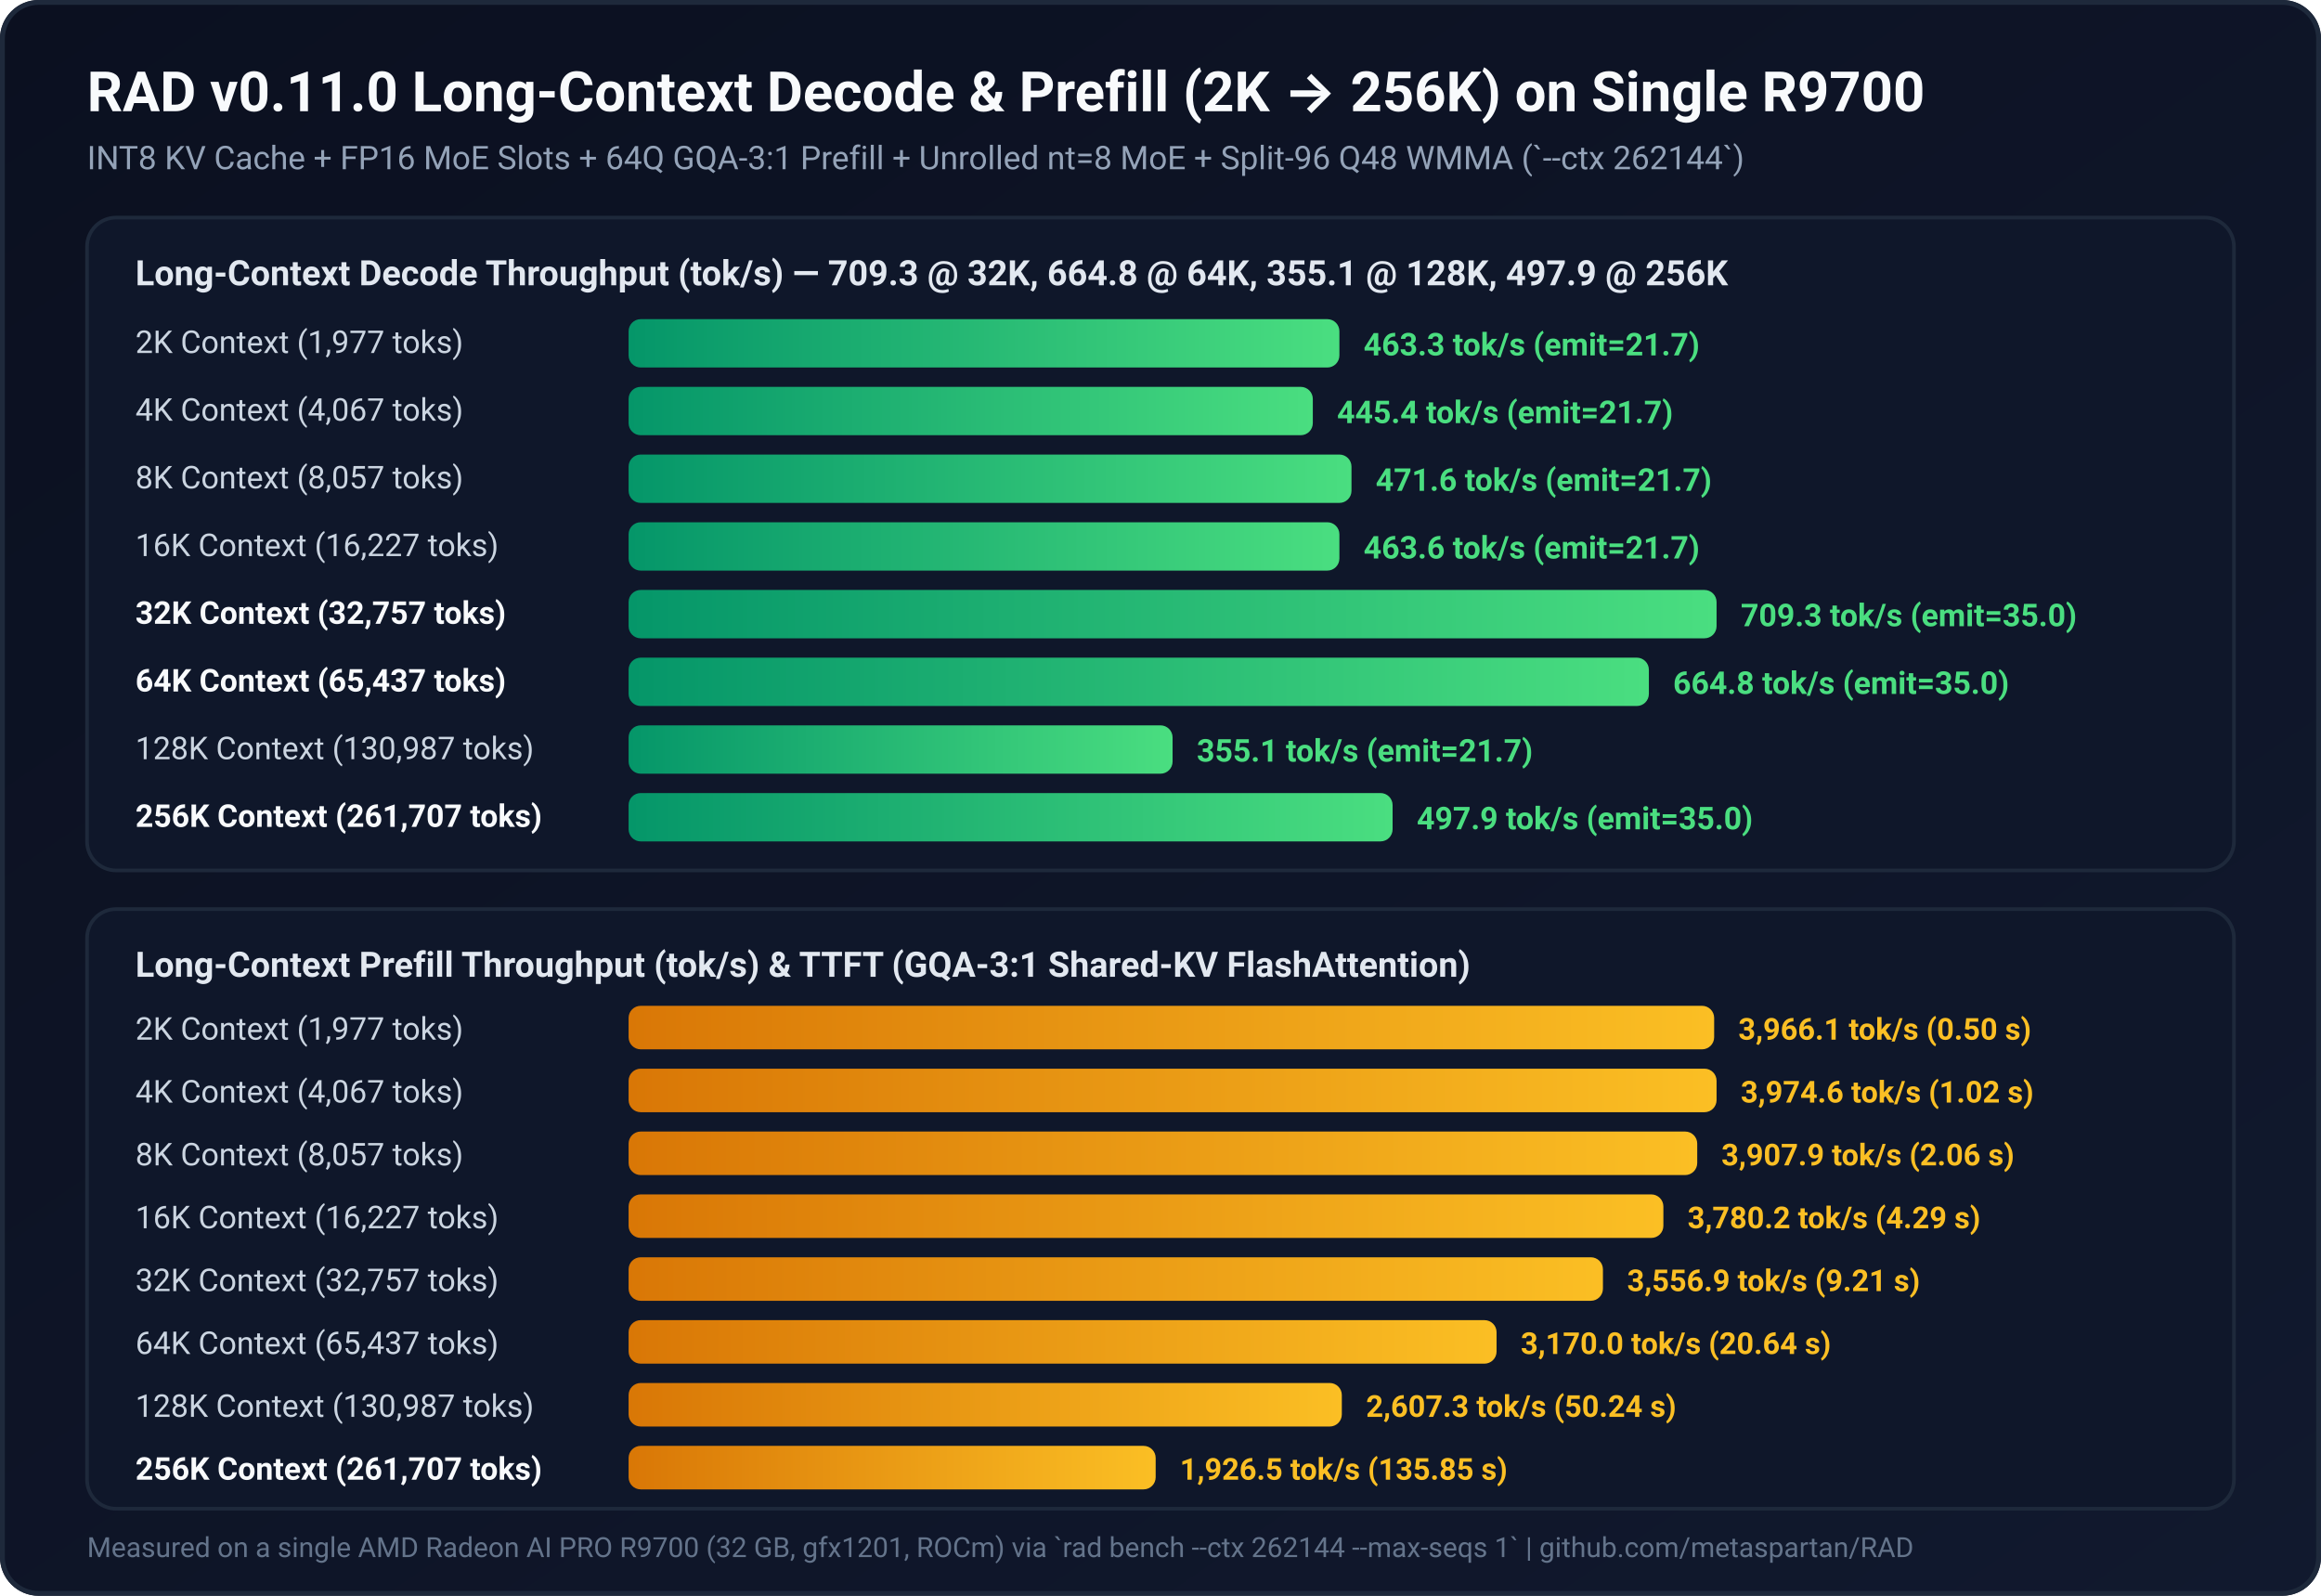
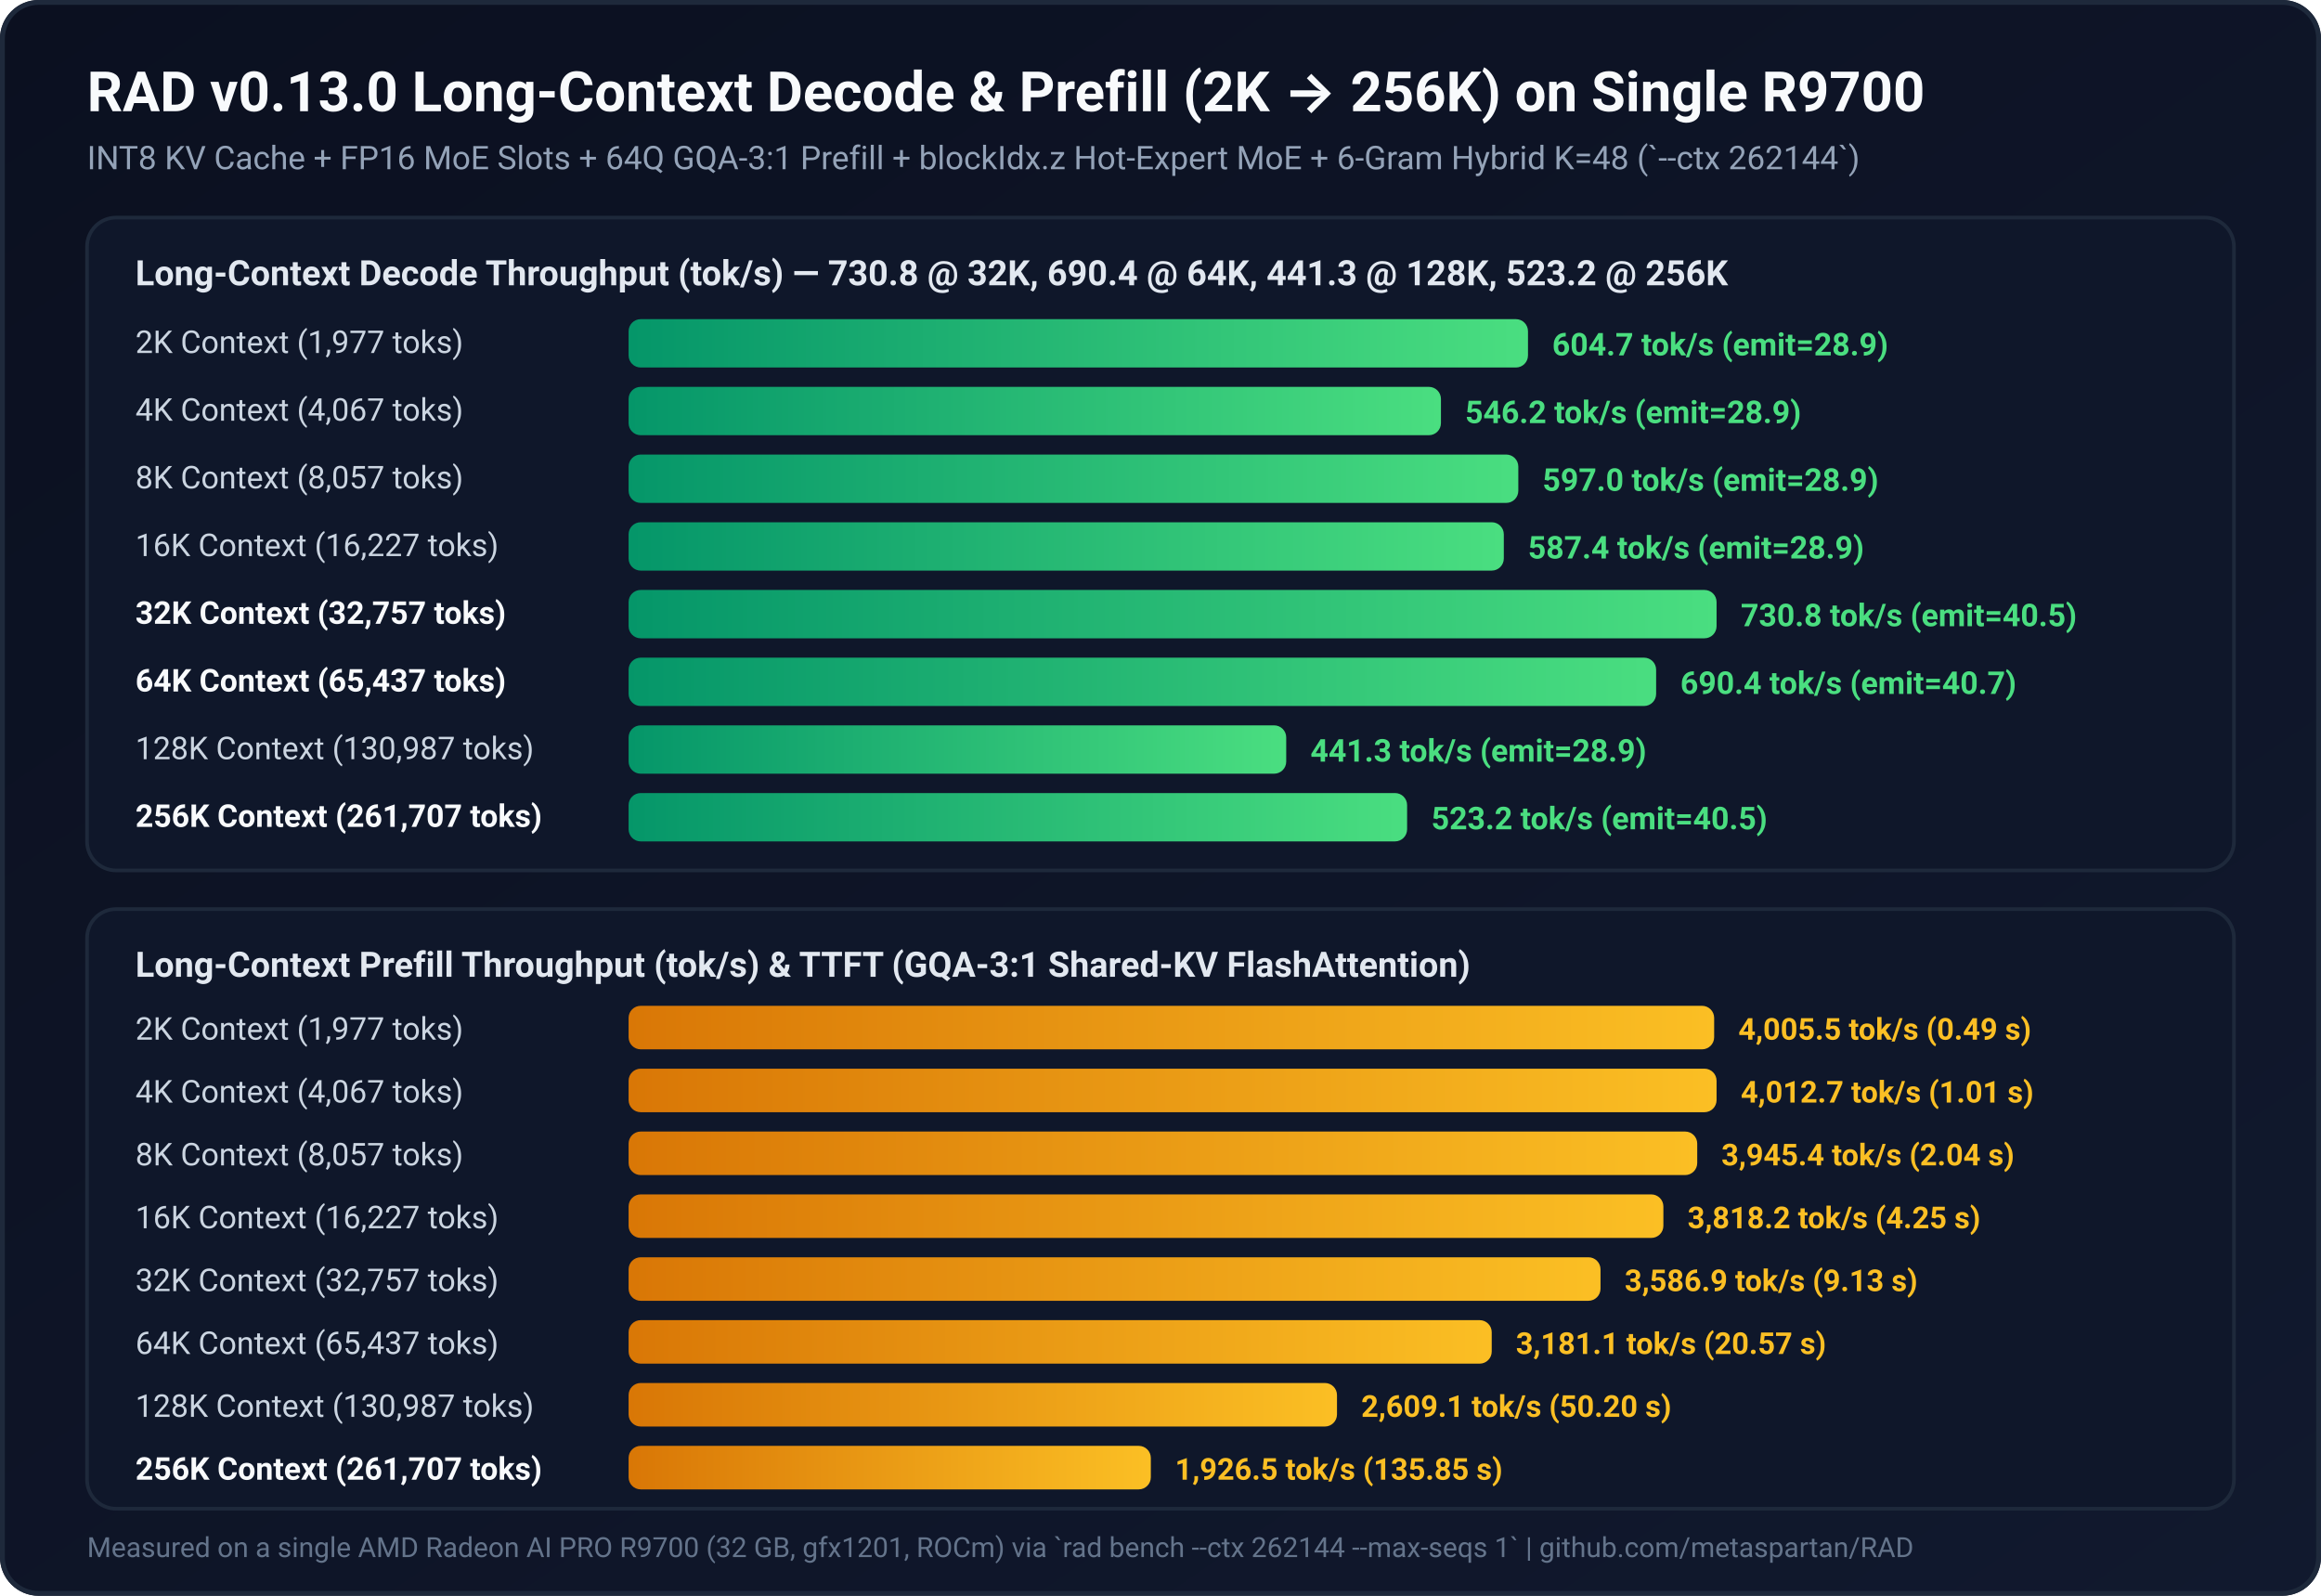
<svg xmlns="http://www.w3.org/2000/svg" viewBox="0 0 960 660" width="960" height="660">
  <defs>
    <linearGradient id="bg" x1="0" y1="0" x2="1" y2="1">
      <stop offset="0%" stop-color="#0b1020" />
      <stop offset="100%" stop-color="#11192e" />
    </linearGradient>
    <linearGradient id="decGrad" x1="0" y1="0" x2="1" y2="0">
      <stop offset="0%" stop-color="#059669" />
      <stop offset="100%" stop-color="#4ade80" />
    </linearGradient>
    <linearGradient id="ppGrad" x1="0" y1="0" x2="1" y2="0">
      <stop offset="0%" stop-color="#d97706" />
      <stop offset="100%" stop-color="#fbbf24" />
    </linearGradient>
  </defs>
  <rect width="960" height="660" rx="16" fill="url(#bg)" />
  <rect x="1" y="1" width="958" height="658" rx="15" fill="none" stroke="#1e293b" stroke-width="2" />
-   <text x="36" y="46" font-family="system-ui, -apple-system, Segoe UI, Roboto, sans-serif" font-size="23" font-weight="700" fill="#f8fafc">RAD v0.11.0 Long-Context Decode &amp; Prefill (2K → 256K) on Single R9700</text>
-   <text x="36" y="70" font-family="system-ui, -apple-system, Segoe UI, Roboto, sans-serif" font-size="13.5" fill="#94a3b8">INT8 KV Cache + FP16 MoE Slots + 64Q GQA-3:1 Prefill + Unrolled nt=8 MoE + Split-96 Q48 WMMA (`--ctx 262144`)</text>
+   <text x="36" y="46" font-family="system-ui, -apple-system, Segoe UI, Roboto, sans-serif" font-size="23" font-weight="700" fill="#f8fafc">RAD v0.13.0 Long-Context Decode &amp; Prefill (2K → 256K) on Single R9700</text>
+   <text x="36" y="70" font-family="system-ui, -apple-system, Segoe UI, Roboto, sans-serif" font-size="13.5" fill="#94a3b8">INT8 KV Cache + FP16 MoE Slots + 64Q GQA-3:1 Prefill + blockIdx.z Hot-Expert MoE + 6-Gram Hybrid K=48 (`--ctx 262144`)</text>
  <rect x="36" y="90" width="888" height="270" rx="12" fill="#0f172a" stroke="#1e293b" stroke-width="1.5" />
-   <text x="56" y="118" font-family="system-ui, -apple-system, Segoe UI, Roboto, sans-serif" font-size="14.5" font-weight="700" fill="#e2e8f0">Long-Context Decode Throughput (tok/s) — 709.3 @ 32K, 664.8 @ 64K, 355.1 @ 128K, 497.9 @ 256K</text>
+   <text x="56" y="118" font-family="system-ui, -apple-system, Segoe UI, Roboto, sans-serif" font-size="14.5" font-weight="700" fill="#e2e8f0">Long-Context Decode Throughput (tok/s) — 730.8 @ 32K, 690.4 @ 64K, 441.3 @ 128K, 523.2 @ 256K</text>
  <text x="56" y="146" font-family="system-ui, -apple-system, Segoe UI, Roboto, sans-serif" font-size="13" fill="#cbd5e1">2K Context (1,977 toks)</text>
-   <rect x="260" y="132" width="294" height="20" rx="5" fill="url(#decGrad)" />
-   <text x="564" y="147" font-family="system-ui, -apple-system, Segoe UI, Roboto, sans-serif" font-size="13" font-weight="700" fill="#4ade80">463.3 tok/s (emit=21.7)</text>
+   <rect x="260" y="132" width="372" height="20" rx="5" fill="url(#decGrad)" />
+   <text x="642" y="147" font-family="system-ui, -apple-system, Segoe UI, Roboto, sans-serif" font-size="13" font-weight="700" fill="#4ade80">604.7 tok/s (emit=28.9)</text>
  <text x="56" y="174" font-family="system-ui, -apple-system, Segoe UI, Roboto, sans-serif" font-size="13" fill="#cbd5e1">4K Context (4,067 toks)</text>
-   <rect x="260" y="160" width="283" height="20" rx="5" fill="url(#decGrad)" />
-   <text x="553" y="175" font-family="system-ui, -apple-system, Segoe UI, Roboto, sans-serif" font-size="13" font-weight="700" fill="#4ade80">445.4 tok/s (emit=21.7)</text>
+   <rect x="260" y="160" width="336" height="20" rx="5" fill="url(#decGrad)" />
+   <text x="606" y="175" font-family="system-ui, -apple-system, Segoe UI, Roboto, sans-serif" font-size="13" font-weight="700" fill="#4ade80">546.2 tok/s (emit=28.9)</text>
  <text x="56" y="202" font-family="system-ui, -apple-system, Segoe UI, Roboto, sans-serif" font-size="13" fill="#cbd5e1">8K Context (8,057 toks)</text>
-   <rect x="260" y="188" width="299" height="20" rx="5" fill="url(#decGrad)" />
-   <text x="569" y="203" font-family="system-ui, -apple-system, Segoe UI, Roboto, sans-serif" font-size="13" font-weight="700" fill="#4ade80">471.6 tok/s (emit=21.7)</text>
+   <rect x="260" y="188" width="368" height="20" rx="5" fill="url(#decGrad)" />
+   <text x="638" y="203" font-family="system-ui, -apple-system, Segoe UI, Roboto, sans-serif" font-size="13" font-weight="700" fill="#4ade80">597.0 tok/s (emit=28.9)</text>
  <text x="56" y="230" font-family="system-ui, -apple-system, Segoe UI, Roboto, sans-serif" font-size="13" fill="#cbd5e1">16K Context (16,227 toks)</text>
-   <rect x="260" y="216" width="294" height="20" rx="5" fill="url(#decGrad)" />
-   <text x="564" y="231" font-family="system-ui, -apple-system, Segoe UI, Roboto, sans-serif" font-size="13" font-weight="700" fill="#4ade80">463.6 tok/s (emit=21.7)</text>
+   <rect x="260" y="216" width="362" height="20" rx="5" fill="url(#decGrad)" />
+   <text x="632" y="231" font-family="system-ui, -apple-system, Segoe UI, Roboto, sans-serif" font-size="13" font-weight="700" fill="#4ade80">587.4 tok/s (emit=28.9)</text>
  <text x="56" y="258" font-family="system-ui, -apple-system, Segoe UI, Roboto, sans-serif" font-size="13" font-weight="700" fill="#f8fafc">32K Context (32,757 toks)</text>
  <rect x="260" y="244" width="450" height="20" rx="5" fill="url(#decGrad)" />
-   <text x="720" y="259" font-family="system-ui, -apple-system, Segoe UI, Roboto, sans-serif" font-size="13" font-weight="700" fill="#4ade80">709.3 tok/s (emit=35.0)</text>
+   <text x="720" y="259" font-family="system-ui, -apple-system, Segoe UI, Roboto, sans-serif" font-size="13" font-weight="700" fill="#4ade80">730.8 tok/s (emit=40.5)</text>
  <text x="56" y="286" font-family="system-ui, -apple-system, Segoe UI, Roboto, sans-serif" font-size="13" font-weight="700" fill="#f8fafc">64K Context (65,437 toks)</text>
-   <rect x="260" y="272" width="422" height="20" rx="5" fill="url(#decGrad)" />
-   <text x="692" y="287" font-family="system-ui, -apple-system, Segoe UI, Roboto, sans-serif" font-size="13" font-weight="700" fill="#4ade80">664.8 tok/s (emit=35.0)</text>
+   <rect x="260" y="272" width="425" height="20" rx="5" fill="url(#decGrad)" />
+   <text x="695" y="287" font-family="system-ui, -apple-system, Segoe UI, Roboto, sans-serif" font-size="13" font-weight="700" fill="#4ade80">690.4 tok/s (emit=40.7)</text>
  <text x="56" y="314" font-family="system-ui, -apple-system, Segoe UI, Roboto, sans-serif" font-size="13" fill="#cbd5e1">128K Context (130,987 toks)</text>
-   <rect x="260" y="300" width="225" height="20" rx="5" fill="url(#decGrad)" />
-   <text x="495" y="315" font-family="system-ui, -apple-system, Segoe UI, Roboto, sans-serif" font-size="13" font-weight="700" fill="#4ade80">355.1 tok/s (emit=21.7)</text>
+   <rect x="260" y="300" width="272" height="20" rx="5" fill="url(#decGrad)" />
+   <text x="542" y="315" font-family="system-ui, -apple-system, Segoe UI, Roboto, sans-serif" font-size="13" font-weight="700" fill="#4ade80">441.3 tok/s (emit=28.9)</text>
  <text x="56" y="342" font-family="system-ui, -apple-system, Segoe UI, Roboto, sans-serif" font-size="13" font-weight="700" fill="#f8fafc">256K Context (261,707 toks)</text>
-   <rect x="260" y="328" width="316" height="20" rx="5" fill="url(#decGrad)" />
-   <text x="586" y="343" font-family="system-ui, -apple-system, Segoe UI, Roboto, sans-serif" font-size="13" font-weight="700" fill="#4ade80">497.9 tok/s (emit=35.0)</text>
+   <rect x="260" y="328" width="322" height="20" rx="5" fill="url(#decGrad)" />
+   <text x="592" y="343" font-family="system-ui, -apple-system, Segoe UI, Roboto, sans-serif" font-size="13" font-weight="700" fill="#4ade80">523.2 tok/s (emit=40.5)</text>
  <rect x="36" y="376" width="888" height="248" rx="12" fill="#0f172a" stroke="#1e293b" stroke-width="1.5" />
  <text x="56" y="404" font-family="system-ui, -apple-system, Segoe UI, Roboto, sans-serif" font-size="14.5" font-weight="700" fill="#e2e8f0">Long-Context Prefill Throughput (tok/s) &amp; TTFT (GQA-3:1 Shared-KV FlashAttention)</text>
  <text x="56" y="430" font-family="system-ui, -apple-system, Segoe UI, Roboto, sans-serif" font-size="13" fill="#cbd5e1">2K Context (1,977 toks)</text>
  <rect x="260" y="416" width="449" height="18" rx="5" fill="url(#ppGrad)" />
-   <text x="719" y="430" font-family="system-ui, -apple-system, Segoe UI, Roboto, sans-serif" font-size="12.5" font-weight="700" fill="#fbbf24">3,966.1 tok/s (0.50 s)</text>
+   <text x="719" y="430" font-family="system-ui, -apple-system, Segoe UI, Roboto, sans-serif" font-size="12.5" font-weight="700" fill="#fbbf24">4,005.5 tok/s (0.49 s)</text>
  <text x="56" y="456" font-family="system-ui, -apple-system, Segoe UI, Roboto, sans-serif" font-size="13" fill="#cbd5e1">4K Context (4,067 toks)</text>
  <rect x="260" y="442" width="450" height="18" rx="5" fill="url(#ppGrad)" />
-   <text x="720" y="456" font-family="system-ui, -apple-system, Segoe UI, Roboto, sans-serif" font-size="12.5" font-weight="700" fill="#fbbf24">3,974.6 tok/s (1.02 s)</text>
+   <text x="720" y="456" font-family="system-ui, -apple-system, Segoe UI, Roboto, sans-serif" font-size="12.5" font-weight="700" fill="#fbbf24">4,012.7 tok/s (1.01 s)</text>
  <text x="56" y="482" font-family="system-ui, -apple-system, Segoe UI, Roboto, sans-serif" font-size="13" fill="#cbd5e1">8K Context (8,057 toks)</text>
  <rect x="260" y="468" width="442" height="18" rx="5" fill="url(#ppGrad)" />
-   <text x="712" y="482" font-family="system-ui, -apple-system, Segoe UI, Roboto, sans-serif" font-size="12.5" font-weight="700" fill="#fbbf24">3,907.9 tok/s (2.06 s)</text>
+   <text x="712" y="482" font-family="system-ui, -apple-system, Segoe UI, Roboto, sans-serif" font-size="12.5" font-weight="700" fill="#fbbf24">3,945.4 tok/s (2.04 s)</text>
  <text x="56" y="508" font-family="system-ui, -apple-system, Segoe UI, Roboto, sans-serif" font-size="13" fill="#cbd5e1">16K Context (16,227 toks)</text>
  <rect x="260" y="494" width="428" height="18" rx="5" fill="url(#ppGrad)" />
-   <text x="698" y="508" font-family="system-ui, -apple-system, Segoe UI, Roboto, sans-serif" font-size="12.5" font-weight="700" fill="#fbbf24">3,780.2 tok/s (4.29 s)</text>
+   <text x="698" y="508" font-family="system-ui, -apple-system, Segoe UI, Roboto, sans-serif" font-size="12.5" font-weight="700" fill="#fbbf24">3,818.2 tok/s (4.25 s)</text>
  <text x="56" y="534" font-family="system-ui, -apple-system, Segoe UI, Roboto, sans-serif" font-size="13" fill="#cbd5e1">32K Context (32,757 toks)</text>
-   <rect x="260" y="520" width="403" height="18" rx="5" fill="url(#ppGrad)" />
-   <text x="673" y="534" font-family="system-ui, -apple-system, Segoe UI, Roboto, sans-serif" font-size="12.5" font-weight="700" fill="#fbbf24">3,556.9 tok/s (9.21 s)</text>
+   <rect x="260" y="520" width="402" height="18" rx="5" fill="url(#ppGrad)" />
+   <text x="672" y="534" font-family="system-ui, -apple-system, Segoe UI, Roboto, sans-serif" font-size="12.5" font-weight="700" fill="#fbbf24">3,586.9 tok/s (9.13 s)</text>
  <text x="56" y="560" font-family="system-ui, -apple-system, Segoe UI, Roboto, sans-serif" font-size="13" fill="#cbd5e1">64K Context (65,437 toks)</text>
-   <rect x="260" y="546" width="359" height="18" rx="5" fill="url(#ppGrad)" />
-   <text x="629" y="560" font-family="system-ui, -apple-system, Segoe UI, Roboto, sans-serif" font-size="12.5" font-weight="700" fill="#fbbf24">3,170.0 tok/s (20.64 s)</text>
+   <rect x="260" y="546" width="357" height="18" rx="5" fill="url(#ppGrad)" />
+   <text x="627" y="560" font-family="system-ui, -apple-system, Segoe UI, Roboto, sans-serif" font-size="12.5" font-weight="700" fill="#fbbf24">3,181.1 tok/s (20.57 s)</text>
  <text x="56" y="586" font-family="system-ui, -apple-system, Segoe UI, Roboto, sans-serif" font-size="13" fill="#cbd5e1">128K Context (130,987 toks)</text>
-   <rect x="260" y="572" width="295" height="18" rx="5" fill="url(#ppGrad)" />
-   <text x="565" y="586" font-family="system-ui, -apple-system, Segoe UI, Roboto, sans-serif" font-size="12.5" font-weight="700" fill="#fbbf24">2,607.3 tok/s (50.24 s)</text>
+   <rect x="260" y="572" width="293" height="18" rx="5" fill="url(#ppGrad)" />
+   <text x="563" y="586" font-family="system-ui, -apple-system, Segoe UI, Roboto, sans-serif" font-size="12.5" font-weight="700" fill="#fbbf24">2,609.1 tok/s (50.20 s)</text>
  <text x="56" y="612" font-family="system-ui, -apple-system, Segoe UI, Roboto, sans-serif" font-size="13" font-weight="700" fill="#f8fafc">256K Context (261,707 toks)</text>
-   <rect x="260" y="598" width="218" height="18" rx="5" fill="url(#ppGrad)" />
-   <text x="488" y="612" font-family="system-ui, -apple-system, Segoe UI, Roboto, sans-serif" font-size="12.5" font-weight="700" fill="#fbbf24">1,926.5 tok/s (135.85 s)</text>
+   <rect x="260" y="598" width="216" height="18" rx="5" fill="url(#ppGrad)" />
+   <text x="486" y="612" font-family="system-ui, -apple-system, Segoe UI, Roboto, sans-serif" font-size="12.5" font-weight="700" fill="#fbbf24">1,926.5 tok/s (135.85 s)</text>
  <text x="36" y="644" font-family="system-ui, -apple-system, Segoe UI, Roboto, sans-serif" font-size="11.5" fill="#64748b">Measured on a single AMD Radeon AI PRO R9700 (32 GB, gfx1201, ROCm) via `rad bench --ctx 262144 --max-seqs 1` | github.com/metaspartan/RAD</text>
</svg>
